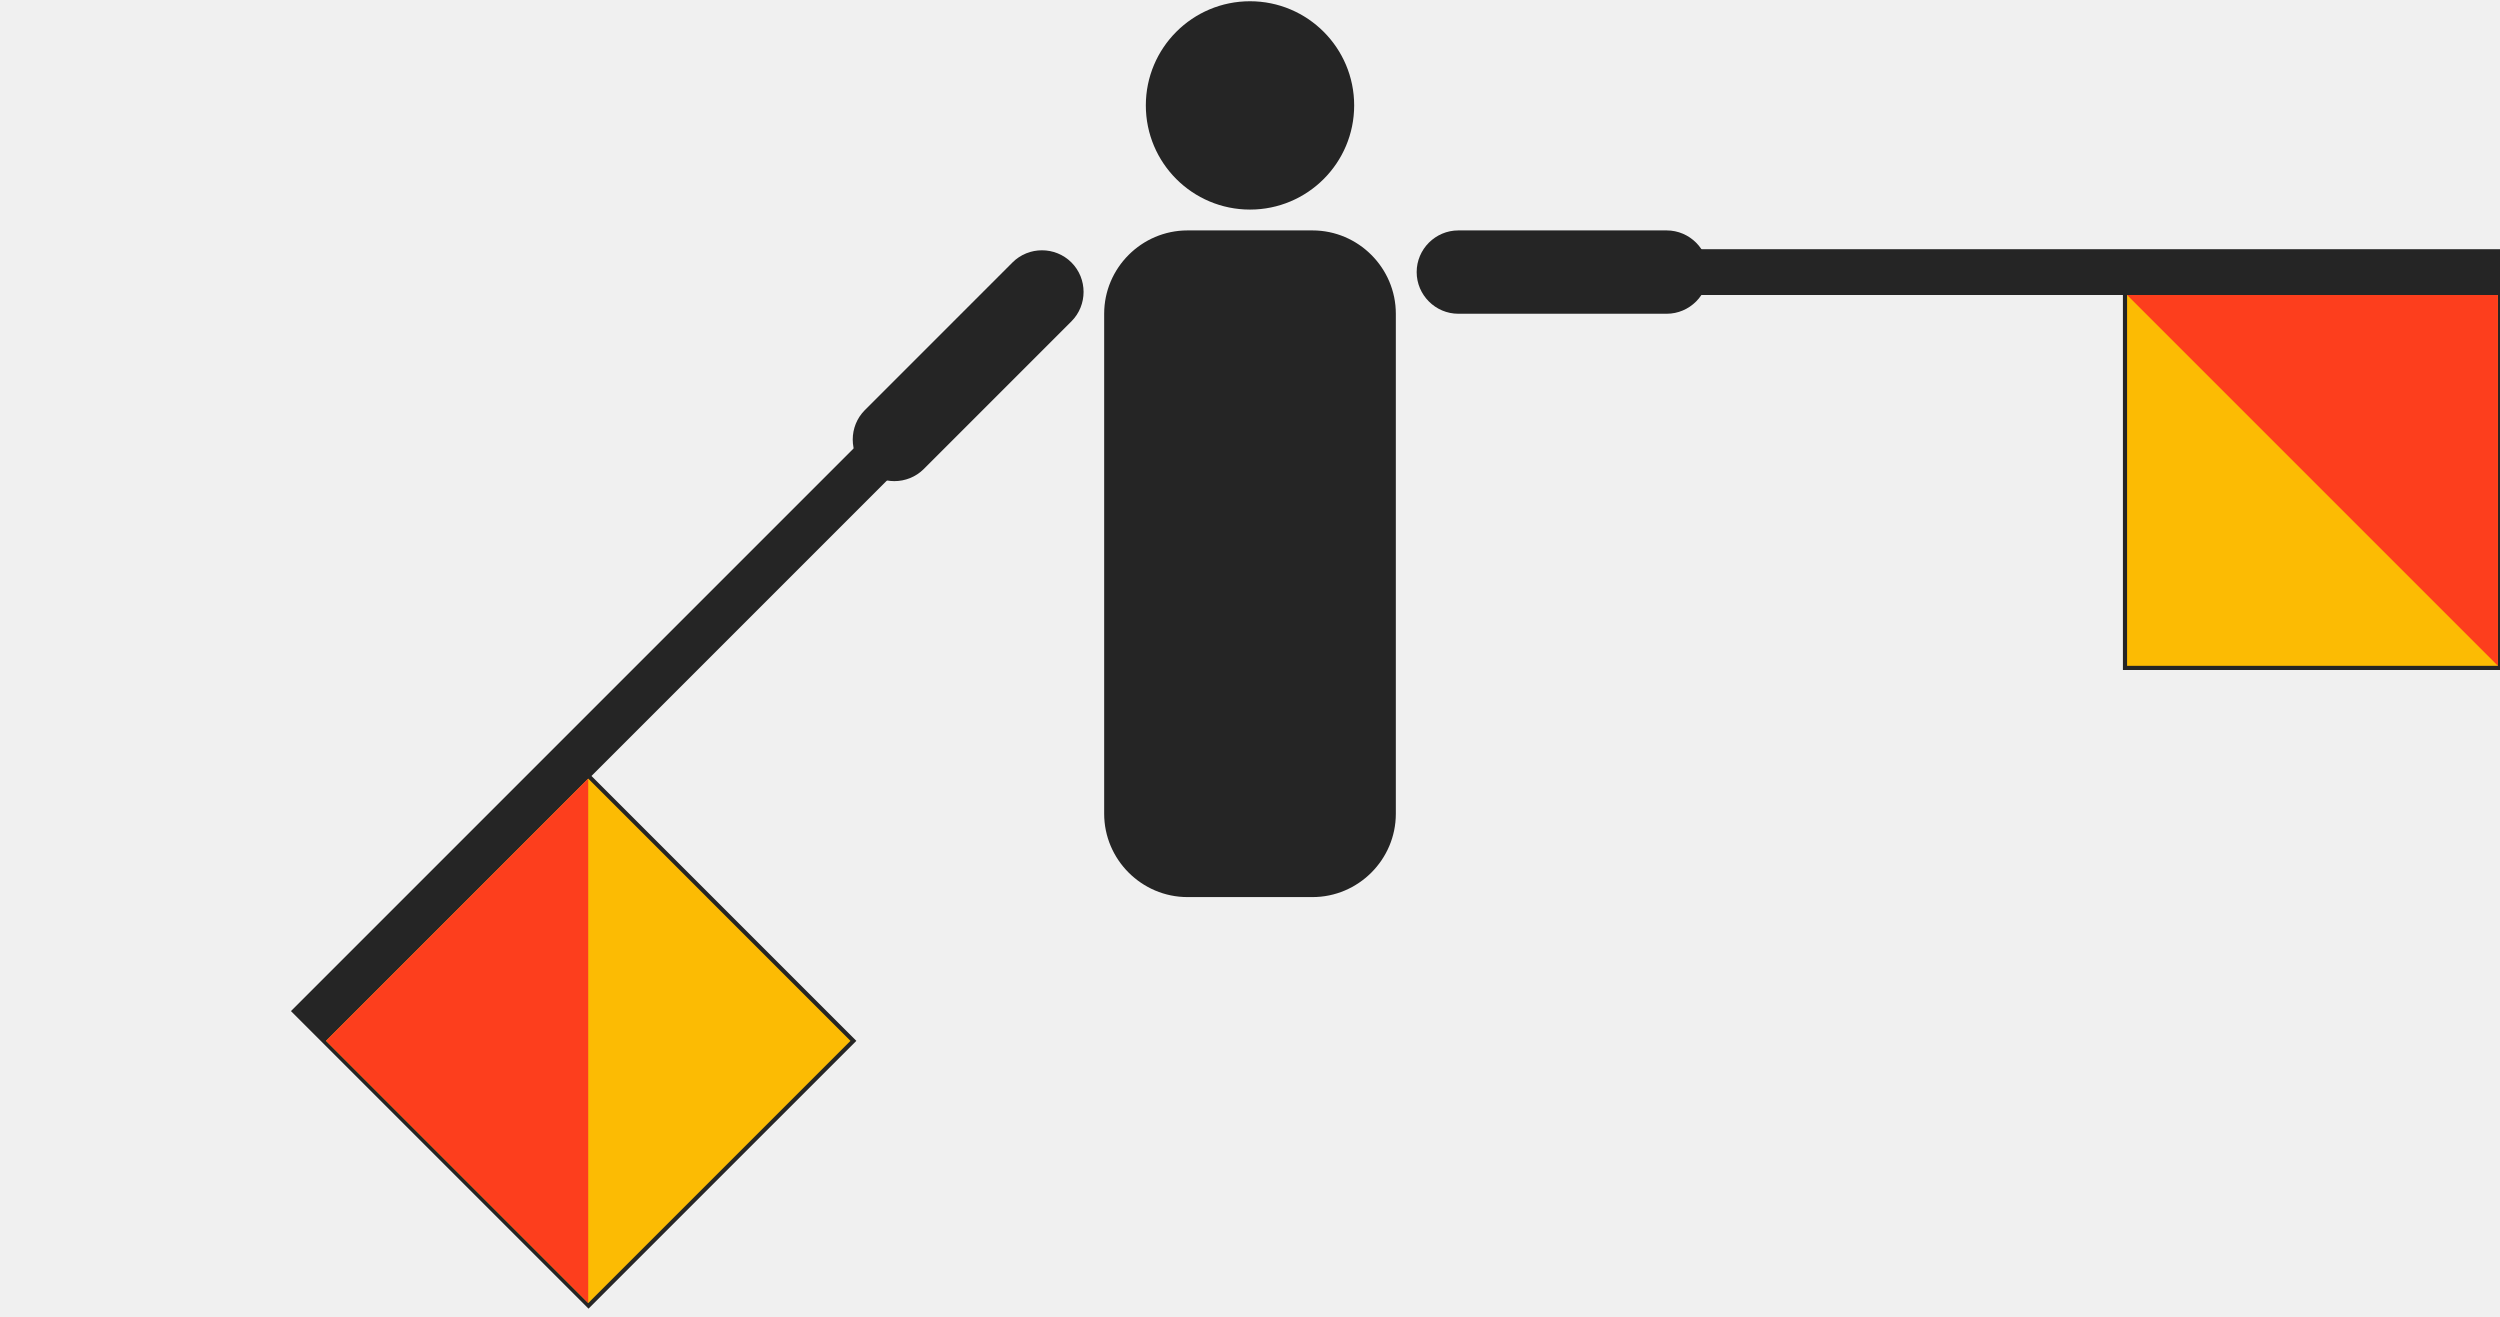
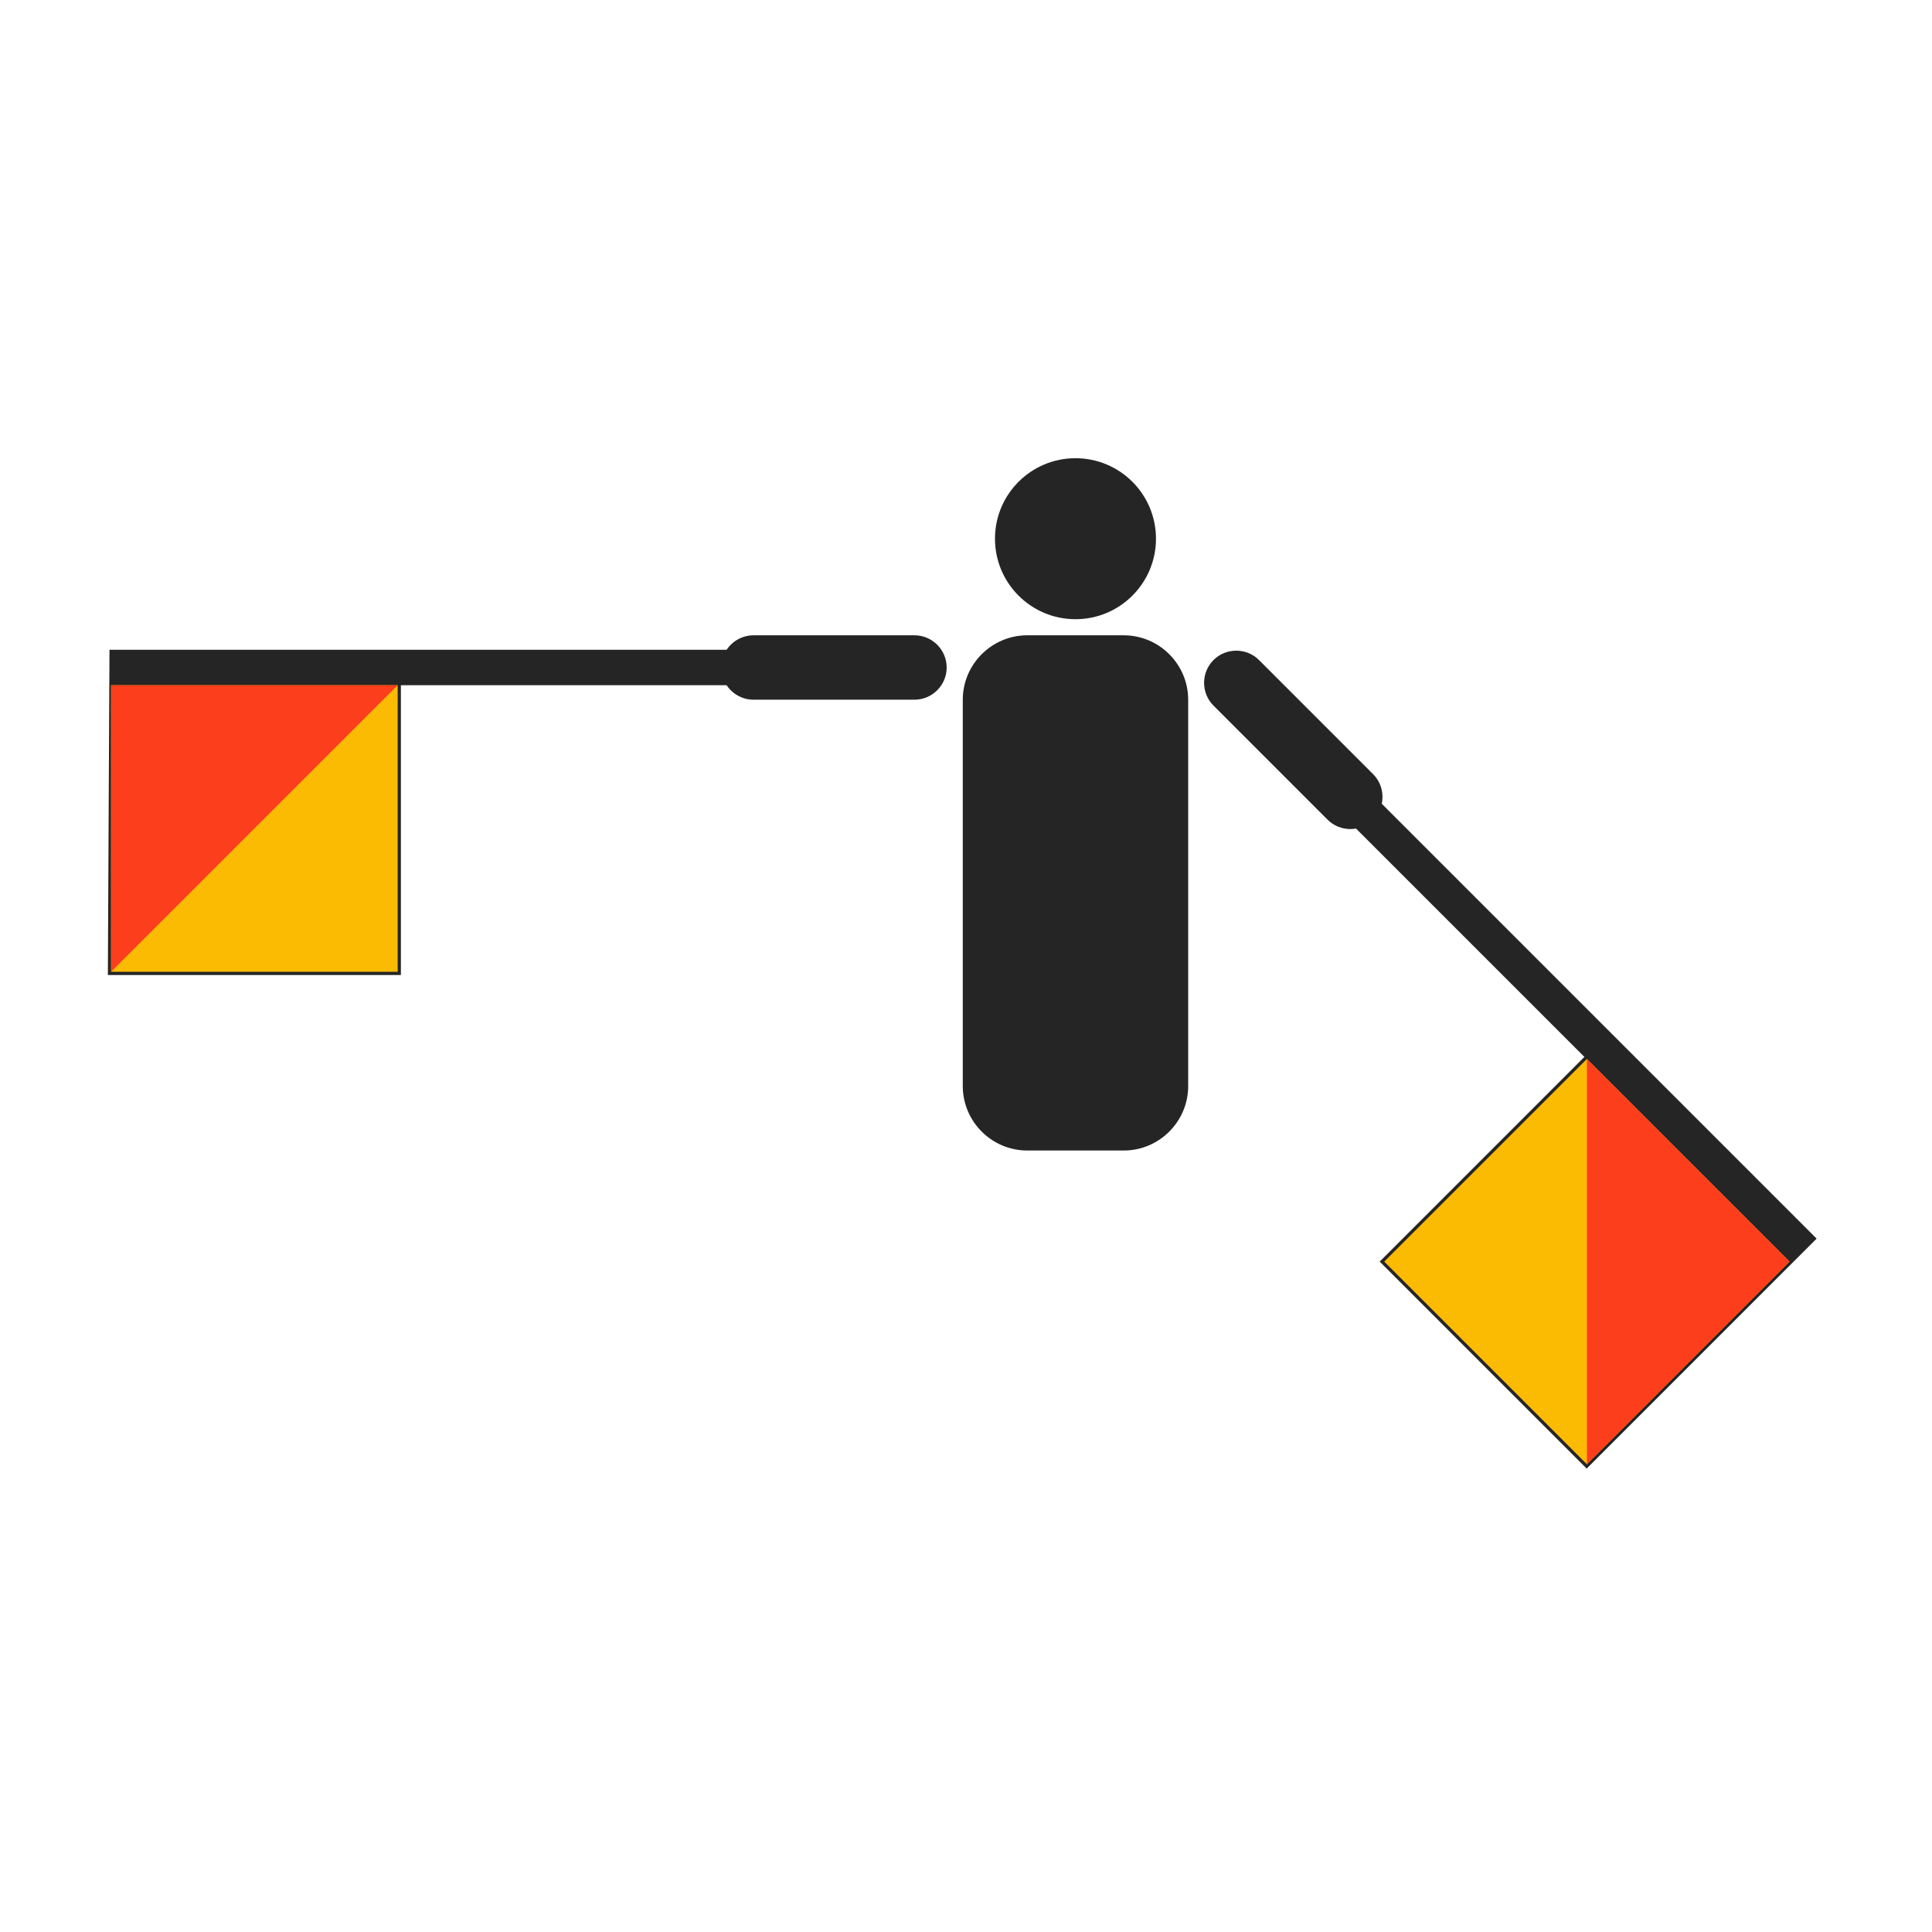
- <svg xmlns="http://www.w3.org/2000/svg" width="600" height="316" viewBox="0 0 600 316" fill="none">
+ <svg xmlns="http://www.w3.org/2000/svg" width="600" height="600" viewBox="0 0 600 600" fill="none">
+   <rect width="600" height="600" fill="white" />
  <g clip-path="url(#clip0)">
-     <path d="M300 50.3C286.193 50.3 275 39.107 275 25.3C275 11.493 286.193 0.3 300 0.3C313.807 0.3 325 11.493 325 25.3C325 39.107 313.807 50.3 300 50.3Z" fill="#252525" />
-     <path d="M315 55.3H285C274 55.3 265 64.3 265 75.3V195.3C265 206.3 274 215.3 285 215.3H315C326 215.3 335 206.3 335 195.3V75.3C335 64.3 326 55.3 315 55.3Z" fill="#252525" />
-     <path d="M242.999 62.987L207.573 98.413C203.684 102.302 203.684 108.666 207.573 112.555C211.462 116.444 217.826 116.444 221.715 112.555L257.141 77.129C261.03 73.24 261.03 66.876 257.141 62.987C253.252 59.098 246.888 59.098 242.999 62.987Z" fill="#252525" />
-     <path d="M211.604 100.888L69.829 242.663L141.247 314.081L205.523 249.805L141.954 186.236L219.736 108.454L211.604 100.888Z" fill="#252525" />
-     <path d="M141.176 186.872L78.243 249.805L141.176 312.737L204.108 249.805L141.176 186.872Z" fill="#FCBB03" />
-     <path d="M141.176 186.872V312.737L78.243 249.805L141.176 186.872Z" fill="#FD3E1D" />
-     <path d="M400 55.3H350C344.5 55.3 340 59.8 340 65.3C340 70.8 344.5 75.3 350 75.3H400C405.5 75.3 410 70.8 410 65.3C410 59.8 405.5 55.3 400 55.3Z" fill="#252525" />
-     <path d="M600 59.8H399.5V70.8H509.5V160.8H600.5L600 59.8Z" fill="#252525" />
-     <path d="M599.5 70.8H510.5V159.8H599.5V70.8Z" fill="#FCBB03" />
-     <path d="M599.5 70.8H510.5L599.5 159.8V70.8Z" fill="#FD3E1D" />
+     <path d="M334 192.3C347.807 192.3 359 181.107 359 167.3C359 153.493 347.807 142.3 334 142.3C320.193 142.3 309 153.493 309 167.3C309 181.107 320.193 192.3 334 192.3Z" fill="#252525" />
+     <path d="M319 197.3H349C360 197.3 369 206.3 369 217.3V337.3C369 348.3 360 357.3 349 357.3H319C308 357.3 299 348.3 299 337.3V217.3C299 206.3 308 197.3 319 197.3Z" fill="#252525" />
+     <path d="M391.001 204.987L426.427 240.414C430.316 244.303 430.316 250.667 426.427 254.556C422.538 258.445 416.174 258.445 412.285 254.556L376.859 219.13C372.97 215.241 372.97 208.877 376.859 204.987C380.748 201.098 387.112 201.098 391.001 204.987Z" fill="#252525" />
+     <path d="M422.396 242.888L564.171 384.663L492.753 456.081L428.477 391.805L492.046 328.236L414.264 250.454L422.396 242.888Z" fill="#252525" />
+     <path d="M492.824 328.873L555.757 391.805L492.824 454.738L429.892 391.805L492.824 328.873Z" fill="#FCBB03" />
+     <path d="M492.824 328.873V454.738L555.757 391.805L492.824 328.873Z" fill="#FD3E1D" />
+     <path d="M234 197.3H284C289.5 197.3 294 201.8 294 207.3C294 212.8 289.5 217.3 284 217.3H234C228.5 217.3 224 212.8 224 207.3C224 201.8 228.5 197.3 234 197.3Z" fill="#252525" />
+     <path d="M34 201.8H234.5V212.8H124.5V302.8H33.5L34 201.8Z" fill="#252525" />
+     <path d="M34.5 212.8H123.5V301.8H34.5V212.8Z" fill="#FCBB03" />
+     <path d="M34.5 212.8H123.5L34.5 301.8V212.8Z" fill="#FD3E1D" />
  </g>
  <defs>
    <clipPath id="clip0">
-       <rect width="600" height="315" transform="matrix(-1 0 0 1 600 0.299805)" fill="white" />
+       <rect x="33" y="142" width="534.423" height="315" fill="white" />
    </clipPath>
  </defs>
</svg>
